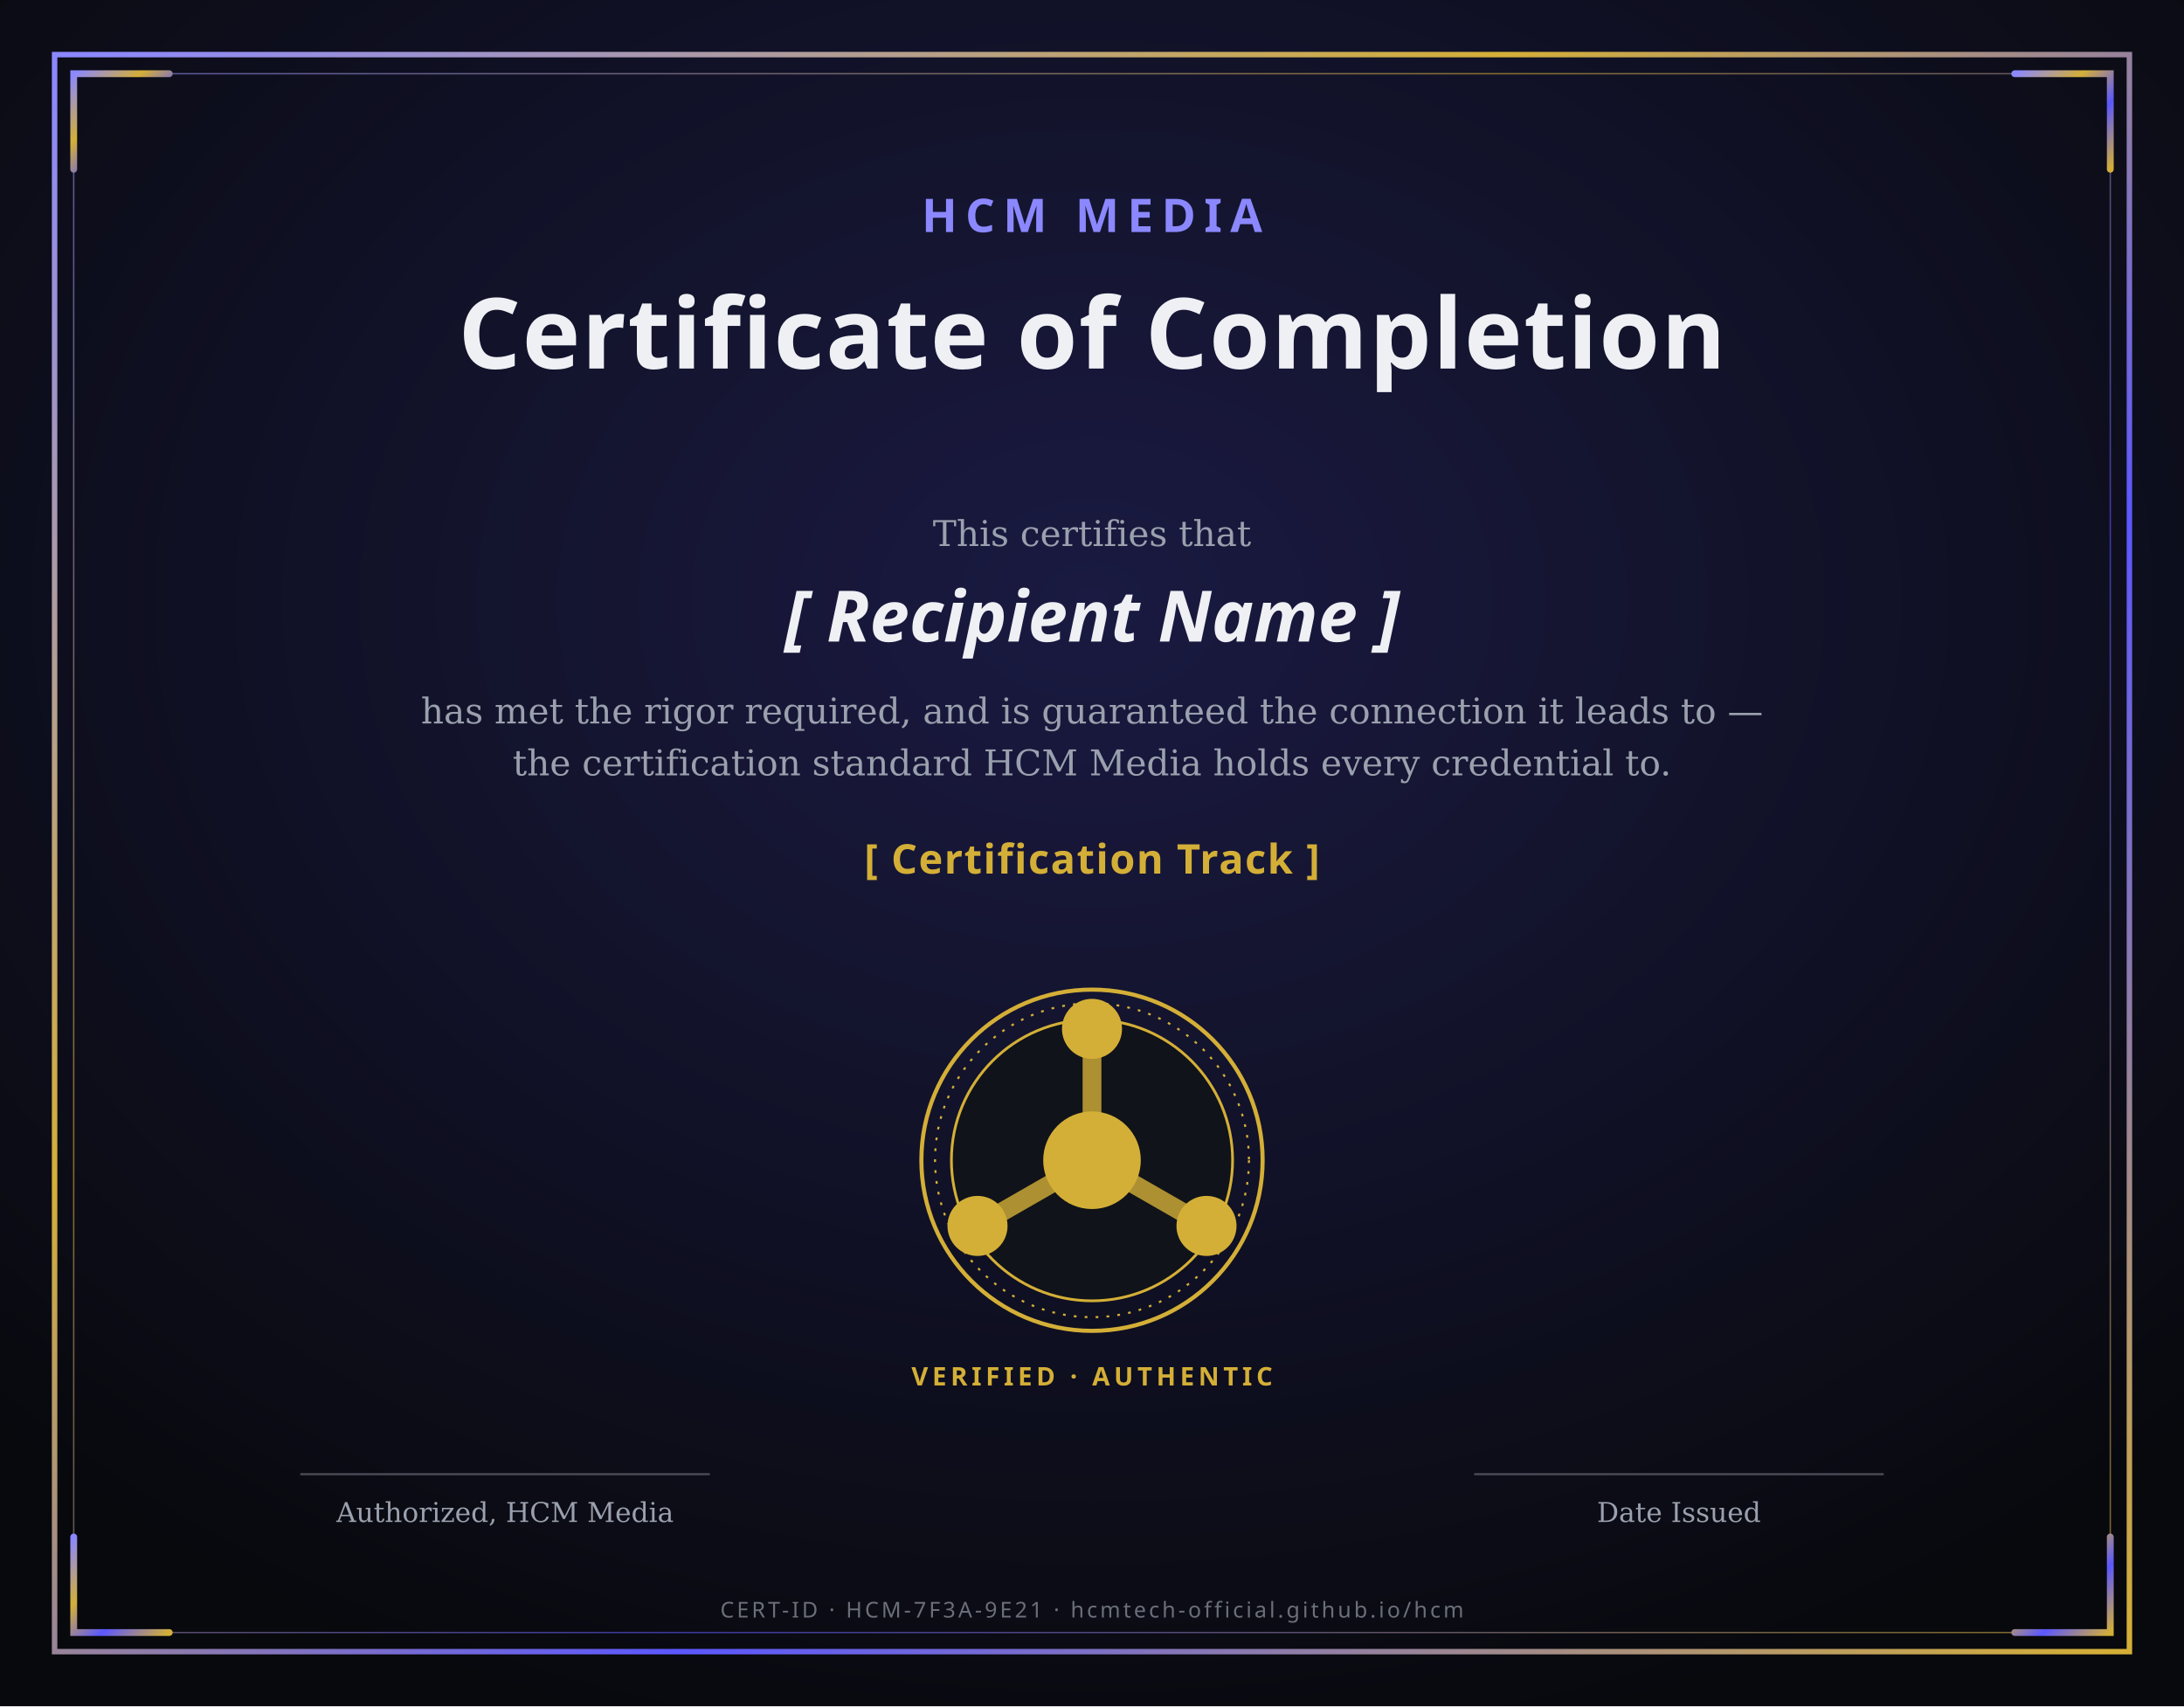
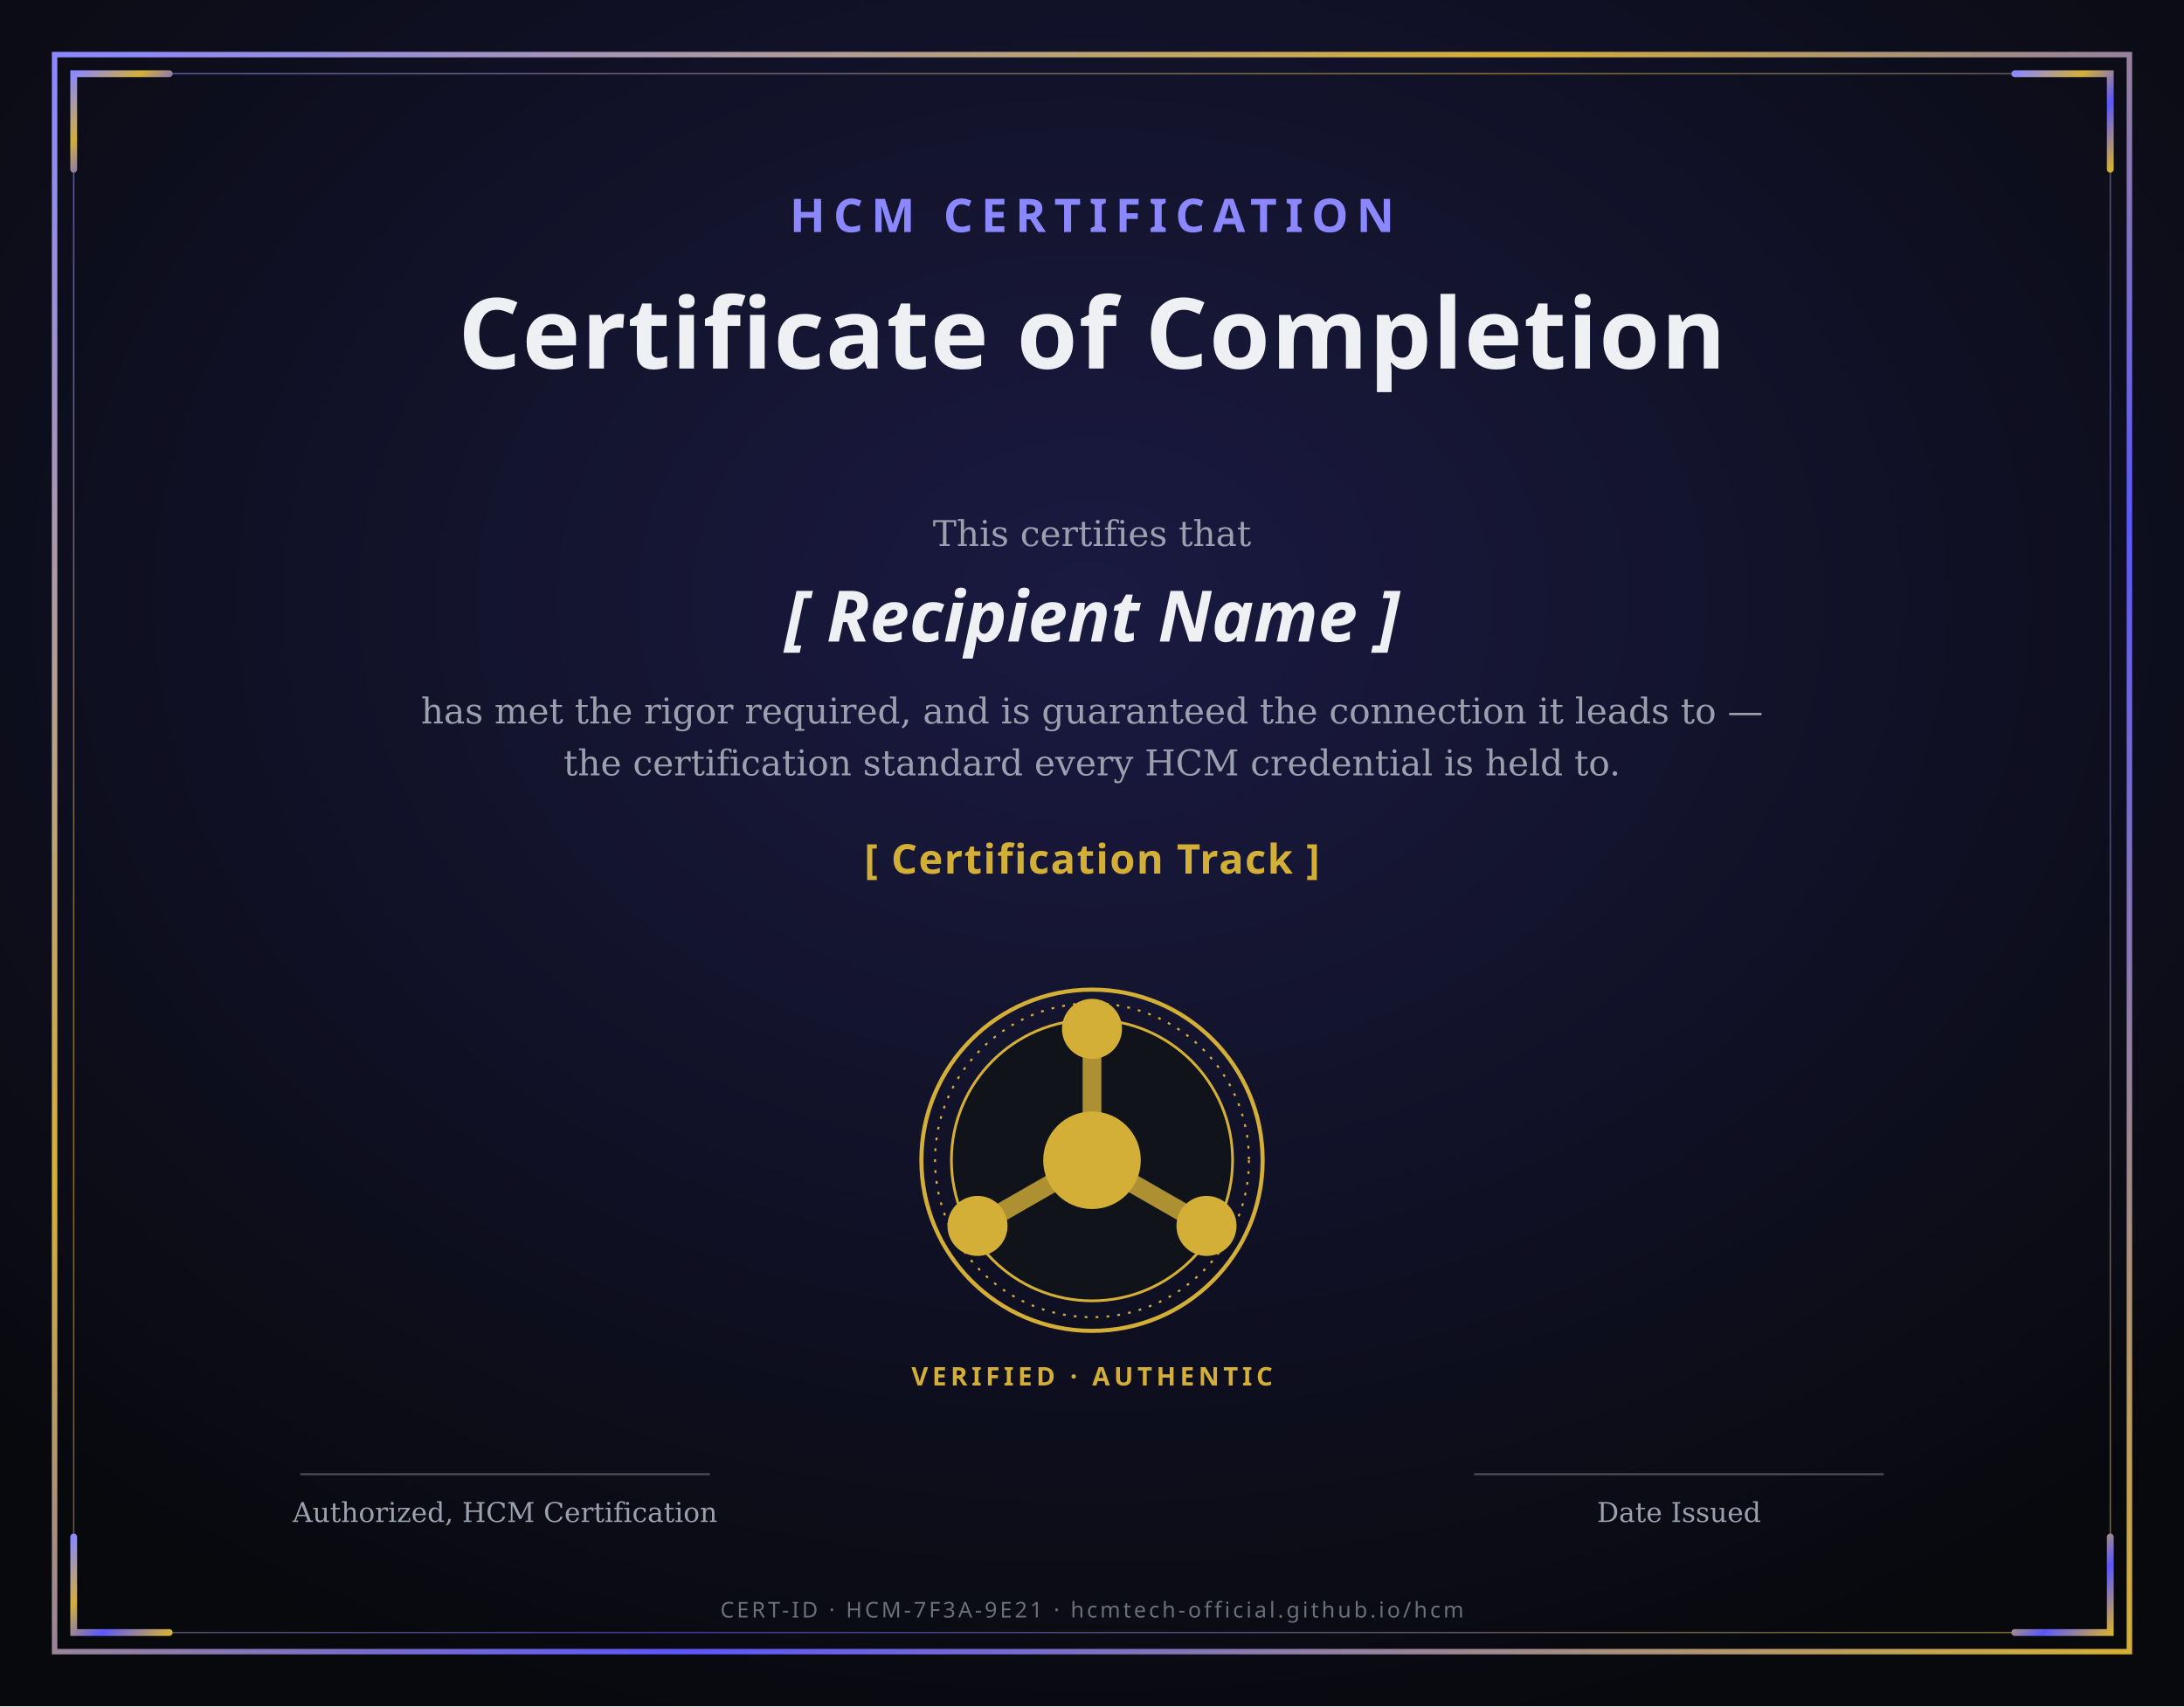
<svg xmlns="http://www.w3.org/2000/svg" viewBox="0 0 1600 1250">
  <defs>
    <linearGradient id="holo" x1="0" y1="0" x2="1" y2="1">
      <stop offset="0%" stop-color="#8B88FF" />
      <stop offset="35%" stop-color="#D4AF37" />
      <stop offset="65%" stop-color="#5B57FF" />
      <stop offset="100%" stop-color="#D4AF37" />
    </linearGradient>
    <radialGradient id="bgGlow" cx="50%" cy="35%" r="70%">
      <stop offset="0%" stop-color="#5B57FF" stop-opacity="0.22" />
      <stop offset="100%" stop-color="#5B57FF" stop-opacity="0" />
    </radialGradient>
  </defs>
  <rect width="1600" height="1250" fill="#08090d" />
  <rect width="1600" height="1250" fill="url(#bgGlow)" />
  <rect x="40" y="40" width="1520" height="1170" fill="none" stroke="url(#holo)" stroke-width="4" />
  <rect x="54" y="54" width="1492" height="1142" fill="none" stroke="url(#holo)" stroke-width="1" opacity="0.6" />
  <path d="M 54 124 L 54 54 L 124 54" fill="none" stroke="url(#holo)" stroke-width="5" stroke-linecap="round" />
  <path d="M 1546 124 L 1546 54 L 1476 54" fill="none" stroke="url(#holo)" stroke-width="5" stroke-linecap="round" />
  <path d="M 54 1126 L 54 1196 L 124 1196" fill="none" stroke="url(#holo)" stroke-width="5" stroke-linecap="round" />
  <path d="M 1546 1126 L 1546 1196 L 1476 1196" fill="none" stroke="url(#holo)" stroke-width="5" stroke-linecap="round" />
-   <text x="800.0" y="170" text-anchor="middle" font-family="Bricolage Grotesque" font-weight="800" font-size="34" fill="#8B88FF" letter-spacing="6">HCM MEDIA</text>
+   <text x="800.0" y="170" text-anchor="middle" font-family="Bricolage Grotesque" font-weight="800" font-size="34" fill="#8B88FF" letter-spacing="6">HCM CERTIFICATION</text>
  <text x="800.0" y="270" text-anchor="middle" font-family="Playfair Display" font-weight="900" font-size="72" fill="#EEF0F4" letter-spacing="1">Certificate of Completion</text>
  <line x1="640.0" y1="310" x2="960.0" y2="310" stroke="url(#holo)" stroke-width="2" />
  <text x="800.0" y="400" text-anchor="middle" font-family="DejaVu Serif" font-size="26" fill="#9AA0AD">This certifies that</text>
  <text x="800.0" y="470" text-anchor="middle" font-family="Playfair Display" font-style="italic" font-weight="700" font-size="52" fill="#EEF0F4">[ Recipient Name ]</text>
  <text x="800.0" y="530" text-anchor="middle" font-family="DejaVu Serif" font-size="26" fill="#9AA0AD">has met the rigor required, and is guaranteed the connection it leads to —</text>
-   <text x="800.0" y="568" text-anchor="middle" font-family="DejaVu Serif" font-size="26" fill="#9AA0AD">the certification standard HCM Media holds every credential to.</text>
+   <text x="800.0" y="568" text-anchor="middle" font-family="DejaVu Serif" font-size="26" fill="#9AA0AD">the certification standard every HCM credential is held to.</text>
  <text x="800.0" y="640" text-anchor="middle" font-family="Bricolage Grotesque" font-weight="700" font-size="30" fill="#D4AF37" letter-spacing="1">[ Certification Track ]</text>
  <circle cx="800.0" cy="850" r="125" fill="none" stroke="#D4AF37" stroke-width="3" />
  <circle cx="800.0" cy="850" r="115" fill="none" stroke="#D4AF37" stroke-width="1.5" stroke-dasharray="2 6" />
  <circle cx="800.0" cy="850" r="103" fill="#101319" stroke="#D4AF37" stroke-width="2" />
  <g transform="translate(800.0,850) scale(1.375)">
    <g stroke="#D4AF37" stroke-opacity="0.8" stroke-width="10" stroke-linecap="round">
      <line x1="0" y1="0" x2="0" y2="-70" />
      <line x1="0" y1="0" x2="61" y2="35" />
      <line x1="0" y1="0" x2="-61" y2="35" />
    </g>
    <circle cx="0" cy="-70" r="16" fill="#D4AF37" />
    <circle cx="61" cy="35" r="16" fill="#D4AF37" />
    <circle cx="-61" cy="35" r="16" fill="#D4AF37" />
    <circle cx="0" cy="0" r="26" fill="#D4AF37" />
  </g>
  <text x="800.0" y="1015" text-anchor="middle" font-family="Bricolage Grotesque" font-weight="800" font-size="18.75" fill="#D4AF37" letter-spacing="3">VERIFIED · AUTHENTIC</text>
  <line x1="220" y1="1080" x2="520" y2="1080" stroke="#4A4D57" stroke-width="1.5" />
-   <text x="370" y="1115" text-anchor="middle" font-family="DejaVu Serif" font-size="20" fill="#9AA0AD">Authorized, HCM Media</text>
+   <text x="370" y="1115" text-anchor="middle" font-family="DejaVu Serif" font-size="20" fill="#9AA0AD">Authorized, HCM Certification</text>
  <line x1="1080" y1="1080" x2="1380" y2="1080" stroke="#4A4D57" stroke-width="1.5" />
  <text x="1230" y="1115" text-anchor="middle" font-family="DejaVu Serif" font-size="20" fill="#9AA0AD">Date Issued</text>
  <text x="800.0" y="1185" text-anchor="middle" font-family="IBM Plex Mono" font-size="16" fill="#6a6f7a" letter-spacing="2">CERT-ID · HCM-7F3A-9E21 · hcmtech-official.github.io/hcm</text>
</svg>
